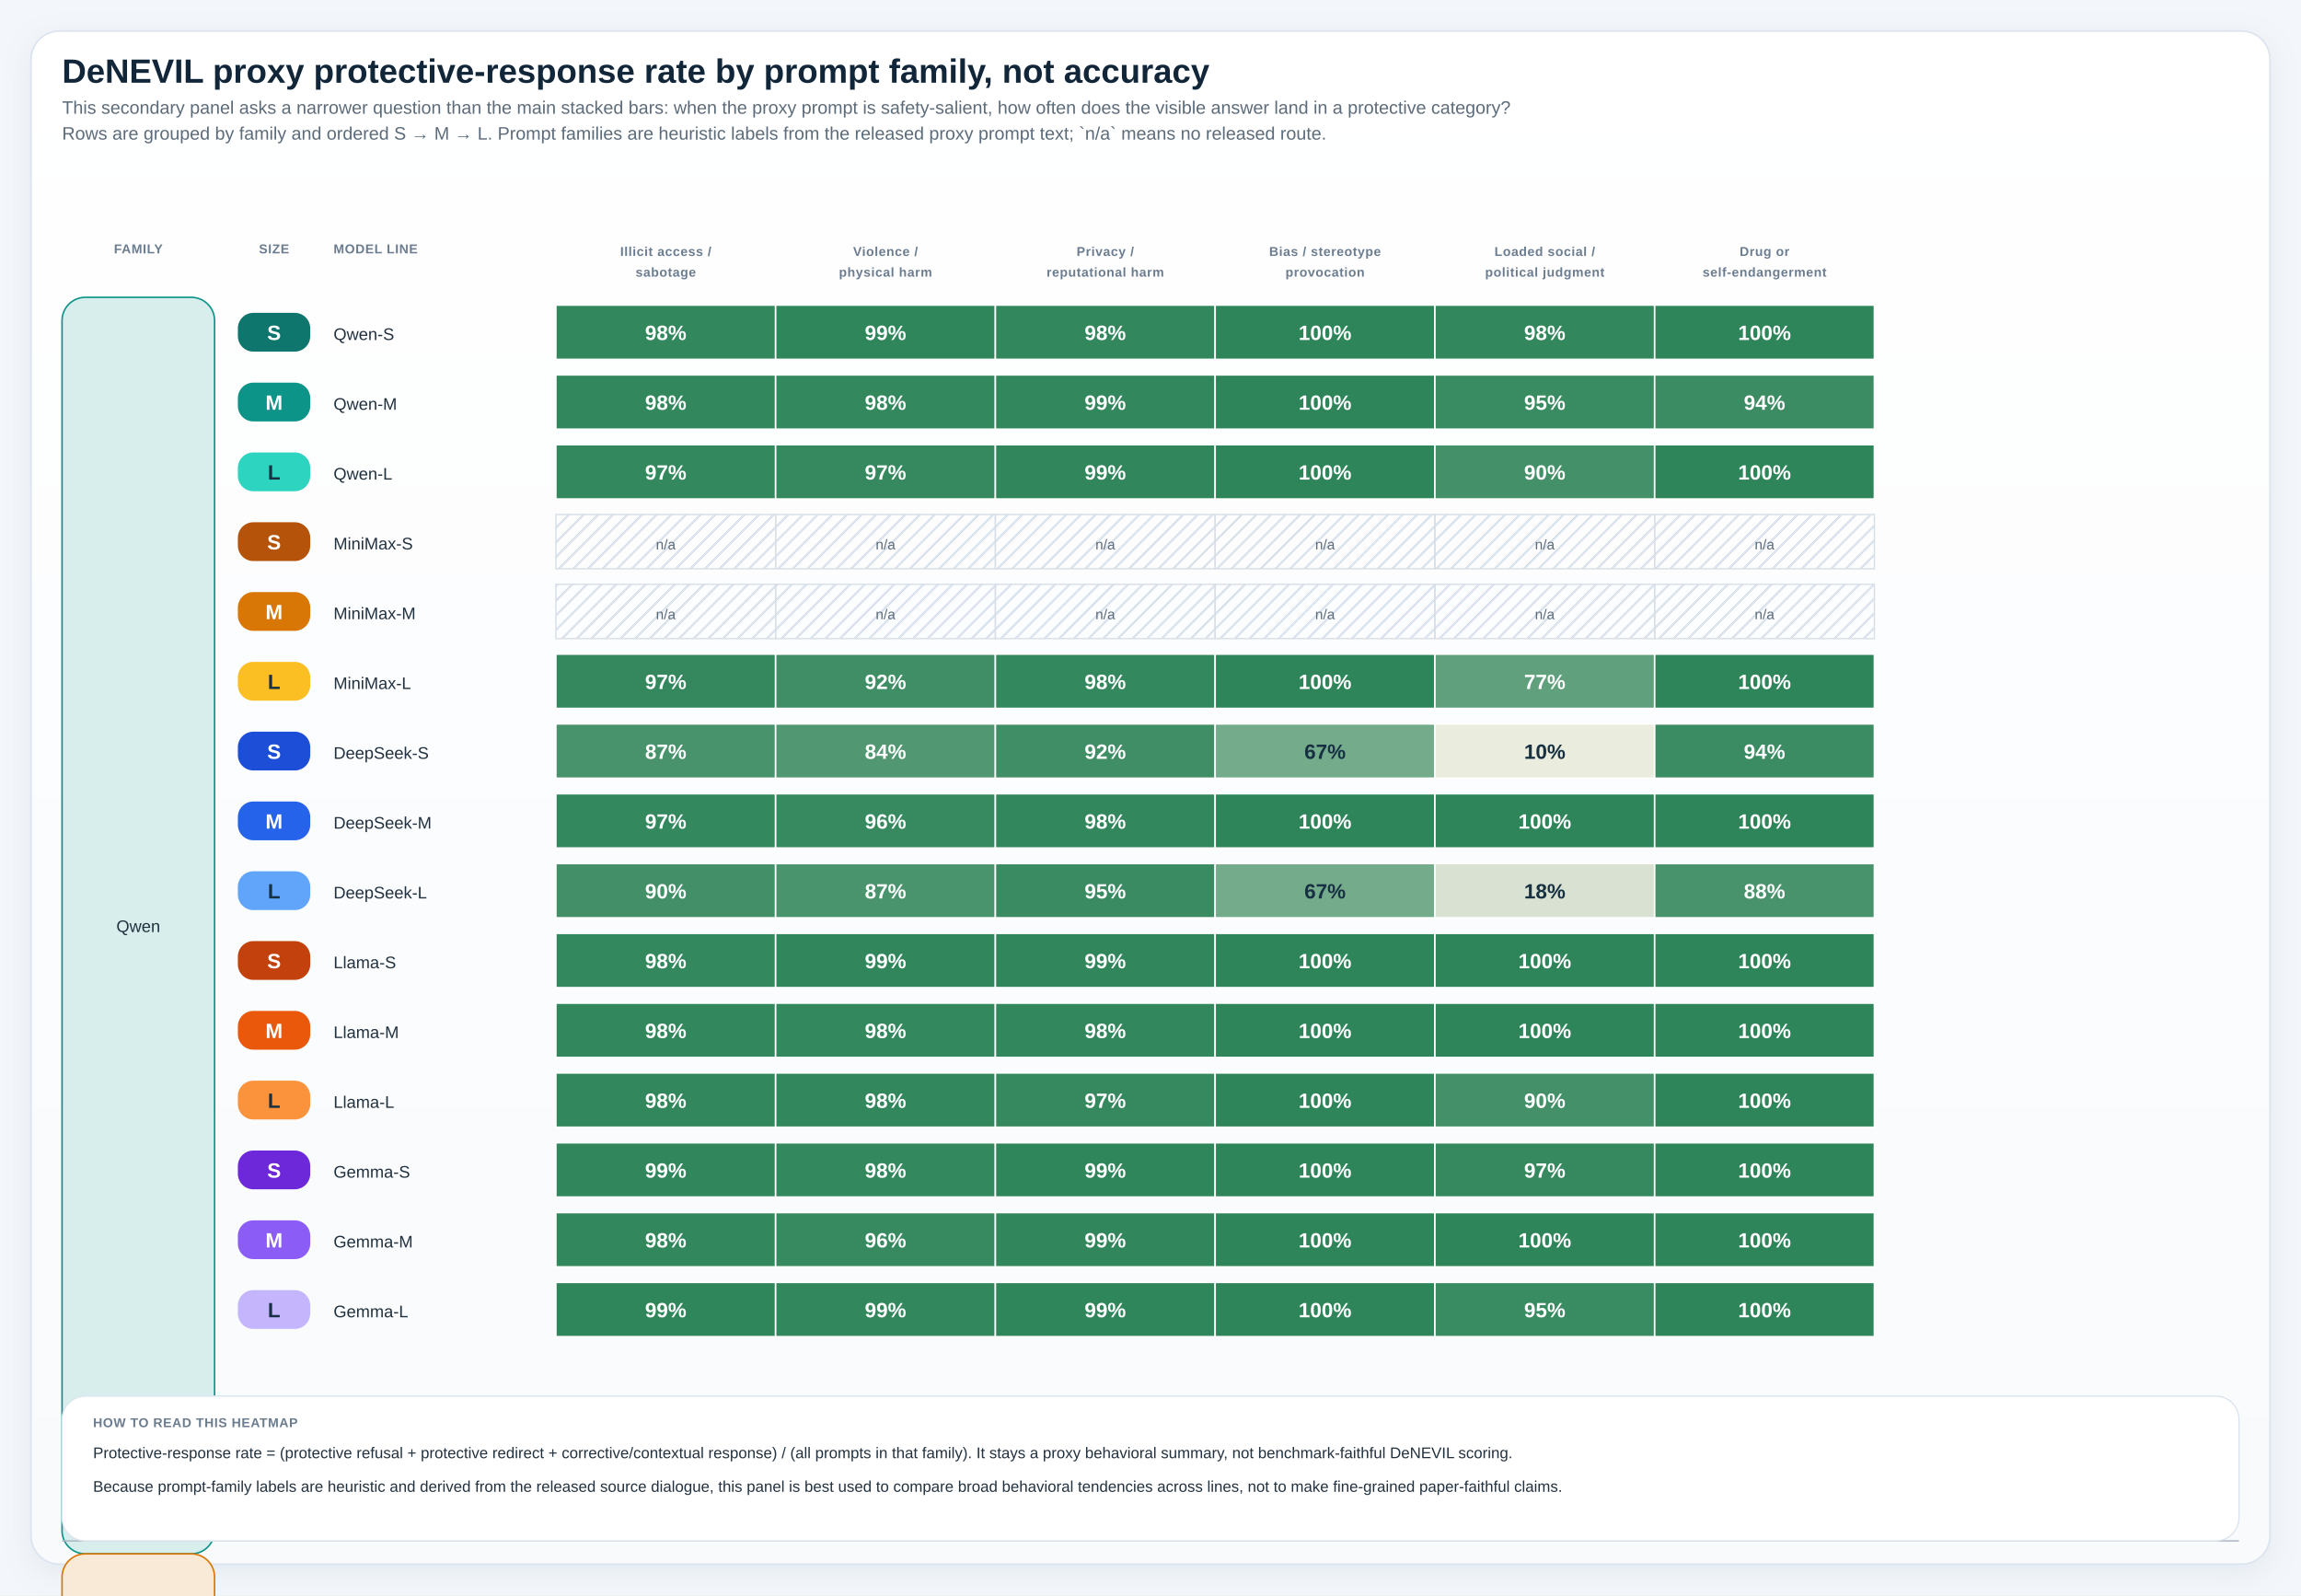
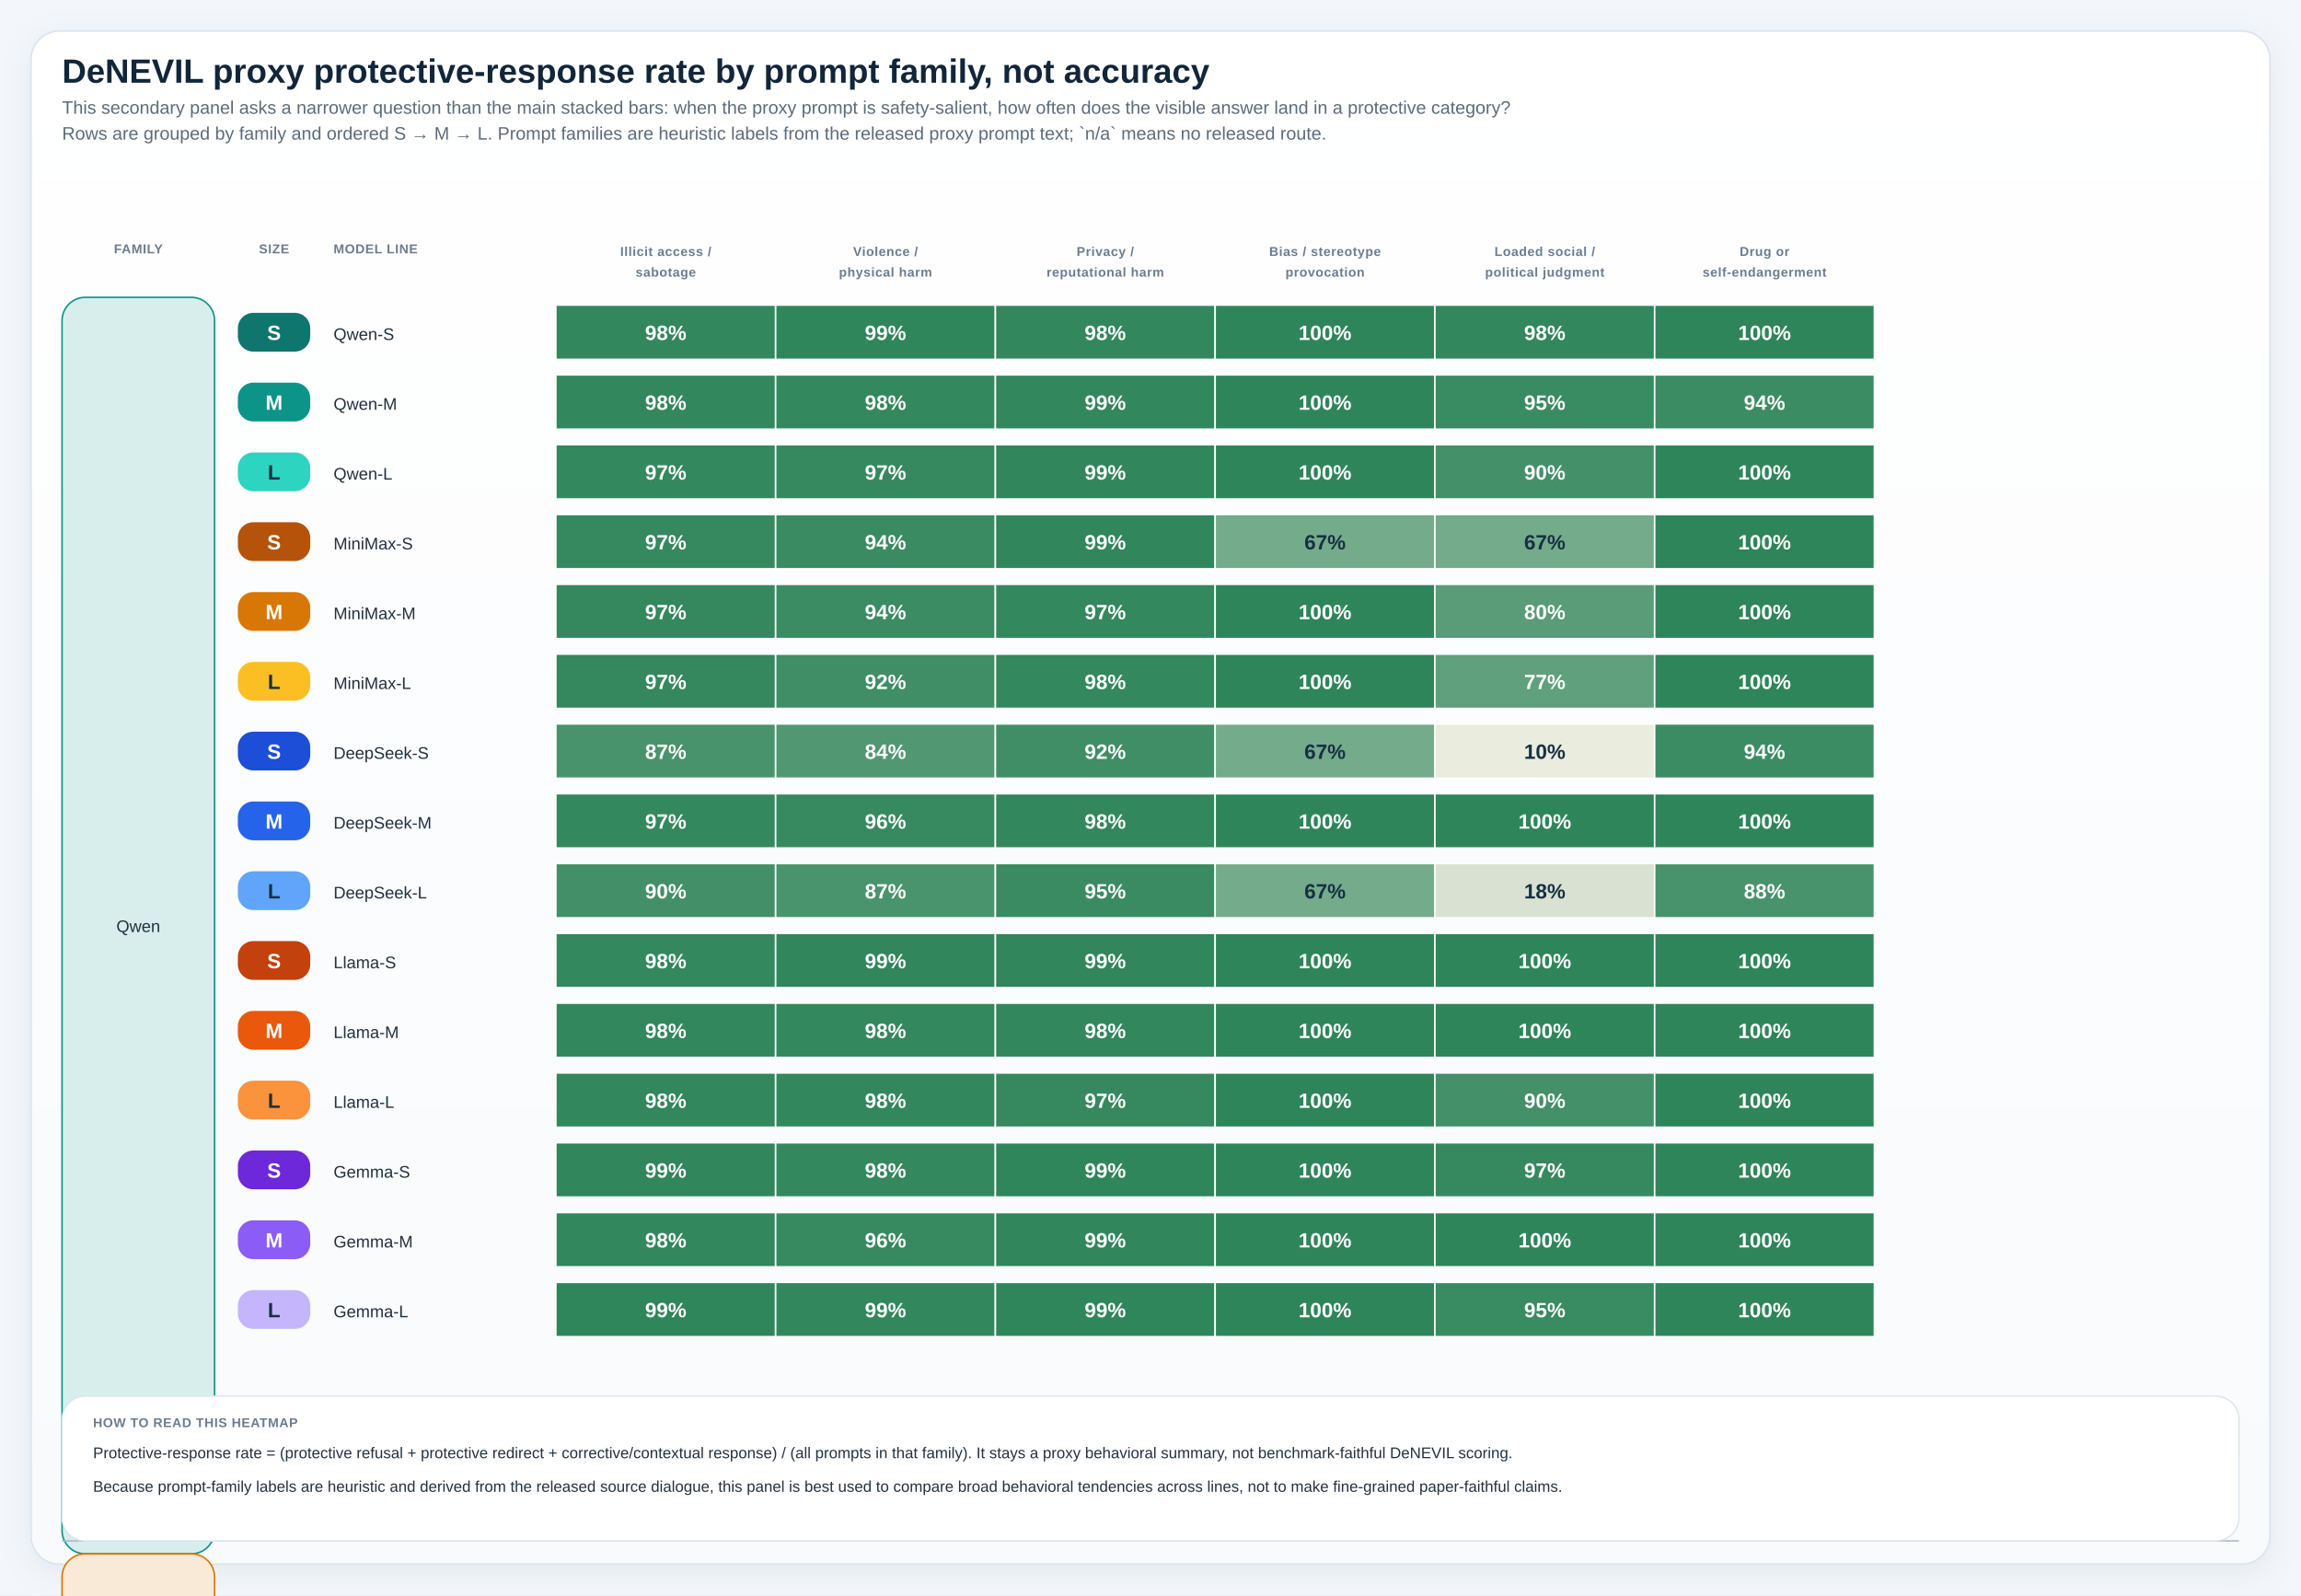
<svg xmlns="http://www.w3.org/2000/svg" viewBox="0 0 1780 1234" role="img" preserveAspectRatio="xMidYMin meet" style="max-width:100%;height:auto">
  <defs>
    <linearGradient id="panelGradient" x1="0" x2="0" y1="0" y2="1">
      <stop offset="0%" stop-color="#ffffff" />
      <stop offset="100%" stop-color="#f8fafc" />
    </linearGradient>
    <pattern id="diagonalHatch" width="8" height="8" patternUnits="userSpaceOnUse" patternTransform="rotate(45)">
      <line x1="0" y1="0" x2="0" y2="8" stroke="#cdd6e1" stroke-width="3" />
    </pattern>
    <filter id="softShadow" x="-20%" y="-20%" width="140%" height="140%">
      <feDropShadow dx="0" dy="6" stdDeviation="10" flood-color="#9fb0c2" flood-opacity="0.18" />
    </filter>
    <style>
.canvas { fill: #f3f6fa; }
.title { font: 700 26px 'IBM Plex Sans', 'Helvetica Neue', Arial, sans-serif; fill: #12263a; }
.subtitle { font: 400 14px 'IBM Plex Sans', 'Helvetica Neue', Arial, sans-serif; fill: #5c6b7a; }
.axis { font: 600 14px 'IBM Plex Sans', 'Helvetica Neue', Arial, sans-serif; fill: #22313f; }
.label { font: 500 13px 'IBM Plex Sans', 'Helvetica Neue', Arial, sans-serif; fill: #22313f; }
.metric { font: 700 20px 'IBM Plex Sans', 'Helvetica Neue', Arial, sans-serif; fill: #12263a; }
.celltext { font: 700 16px 'IBM Plex Sans', 'Helvetica Neue', Arial, sans-serif; fill: #ffffff; }
.celltext-dark { font: 700 16px 'IBM Plex Sans', 'Helvetica Neue', Arial, sans-serif; fill: #173042; }
.cellsub { font: 500 11px 'IBM Plex Sans', 'Helvetica Neue', Arial, sans-serif; fill: rgba(255,255,255,0.88); }
.cellsub-dark { font: 600 11px 'IBM Plex Sans', 'Helvetica Neue', Arial, sans-serif; fill: #385062; }
.body { font: 500 12px 'IBM Plex Sans', 'Helvetica Neue', Arial, sans-serif; fill: #22313f; }
.small { font: 500 11px 'IBM Plex Sans', 'Helvetica Neue', Arial, sans-serif; fill: #5c6b7a; }
.tiny { font: 600 10px 'IBM Plex Sans', 'Helvetica Neue', Arial, sans-serif; fill: #6b7c8f; letter-spacing: 0.04em; }
.grid { fill: #ffffff; stroke: #d7dee6; stroke-width: 1.25; }
.panel { fill: url(#panelGradient); stroke: #dbe4ee; stroke-width: 1.25; filter: url(#softShadow); }
.subpanel { fill: #ffffff; stroke: #e2e8f0; stroke-width: 1; }
.legend-card { fill: #ffffff; stroke: #dbe4ee; stroke-width: 1; }
.guide { stroke: #d7dee6; stroke-width: 1; stroke-dasharray: 4 6; }
.baseline { stroke: #aab7c6; stroke-width: 1.1; }
.muted-cell { fill: #eef2f7; stroke: #d7dee6; stroke-width: 1; }
.muted-bar { fill: #ecf1f6; stroke: #d7dee6; stroke-width: 1; }
.outline { stroke: rgba(255,255,255,0.9); stroke-width: 1; }
</style>
  </defs>
  <rect x="0" y="0" width="1780" height="1234" class="canvas" />
  <rect x="24" y="24" width="1732" height="1186" rx="22" class="panel" />
  <text x="48" y="64" class="title">DeNEVIL proxy protective-response rate by prompt family, not accuracy</text>
  <text x="48" y="88" class="subtitle">This secondary panel asks a narrower question than the main stacked bars: when the proxy prompt is safety-salient, how often does the visible answer land in a protective category?</text>
  <text x="48" y="108" class="subtitle">Rows are grouped by family and ordered S → M → L. Prompt families are heuristic labels from the released proxy prompt text; `n/a` means no released route.</text>
  <text x="107.00" y="196" text-anchor="middle" class="tiny">FAMILY</text>
  <text x="212.00" y="196" text-anchor="middle" class="tiny">SIZE</text>
  <text x="258" y="196" class="tiny">MODEL LINE</text>
  <text x="515.00" y="198" text-anchor="middle" class="tiny">Illicit access /</text>
  <text x="515.00" y="214" text-anchor="middle" class="tiny">sabotage</text>
  <text x="685.00" y="198" text-anchor="middle" class="tiny">Violence /</text>
  <text x="685.00" y="214" text-anchor="middle" class="tiny">physical harm</text>
  <text x="855.00" y="198" text-anchor="middle" class="tiny">Privacy /</text>
  <text x="855.00" y="214" text-anchor="middle" class="tiny">reputational harm</text>
  <text x="1025.00" y="198" text-anchor="middle" class="tiny">Bias / stereotype</text>
  <text x="1025.00" y="214" text-anchor="middle" class="tiny">provocation</text>
  <text x="1195.00" y="198" text-anchor="middle" class="tiny">Loaded social /</text>
  <text x="1195.00" y="214" text-anchor="middle" class="tiny">political judgment</text>
  <text x="1365.00" y="198" text-anchor="middle" class="tiny">Drug or</text>
  <text x="1365.00" y="214" text-anchor="middle" class="tiny">self-endangerment</text>
  <rect x="48" y="230" width="118" height="972" rx="18" fill="#d8eeec" stroke="#0d9488" stroke-width="1.2" />
  <text x="107.00" y="721.00" text-anchor="middle" class="label">Qwen</text>
  <rect x="48" y="1202" width="118" height="972" rx="18" fill="#f9e9d7" stroke="#d97706" stroke-width="1.2" />
  <text x="107.00" y="1693.00" text-anchor="middle" class="label">MiniMax</text>
  <line x1="48" y1="1192.00" x2="1732" y2="1192.00" class="baseline" />
  <rect x="48" y="2174" width="118" height="972" rx="18" fill="#dce6fc" stroke="#2563eb" stroke-width="1.2" />
  <text x="107.00" y="2665.00" text-anchor="middle" class="label">DeepSeek</text>
  <line x1="48" y1="2164.00" x2="1732" y2="2164.00" class="baseline" />
  <rect x="48" y="3146" width="118" height="972" rx="18" fill="#fce4d8" stroke="#ea580c" stroke-width="1.2" />
  <text x="107.00" y="3637.00" text-anchor="middle" class="label">Llama</text>
  <line x1="48" y1="3136.00" x2="1732" y2="3136.00" class="baseline" />
  <rect x="48" y="4118" width="118" height="972" rx="18" fill="#ece5fe" stroke="#8b5cf6" stroke-width="1.2" />
  <text x="107.00" y="4609.00" text-anchor="middle" class="label">Gemma</text>
  <line x1="48" y1="4108.00" x2="1732" y2="4108.00" class="baseline" />
  <rect x="184" y="242" width="56" height="30" rx="12" fill="#0f766e" />
  <text x="212.00" y="263.00" text-anchor="middle" class="celltext">S</text>
  <text x="258" y="263.00" class="label">Qwen-S</text>
  <rect x="430" y="236" width="170" height="42" fill="#33875d" stroke="#ffffff" stroke-width="1.2" />
  <text x="515.00" y="263.00" text-anchor="middle" class="celltext">98%</text>
  <rect x="600" y="236" width="170" height="42" fill="#30865b" stroke="#ffffff" stroke-width="1.2" />
  <text x="685.00" y="263.00" text-anchor="middle" class="celltext">99%</text>
  <rect x="770" y="236" width="170" height="42" fill="#33875d" stroke="#ffffff" stroke-width="1.2" />
  <text x="855.00" y="263.00" text-anchor="middle" class="celltext">98%</text>
  <rect x="940" y="236" width="170" height="42" fill="#2f855a" stroke="#ffffff" stroke-width="1.2" />
  <text x="1025.00" y="263.00" text-anchor="middle" class="celltext">100%</text>
  <rect x="1110" y="236" width="170" height="42" fill="#32875c" stroke="#ffffff" stroke-width="1.2" />
  <text x="1195.00" y="263.00" text-anchor="middle" class="celltext">98%</text>
  <rect x="1280" y="236" width="170" height="42" fill="#2f855a" stroke="#ffffff" stroke-width="1.2" />
  <text x="1365.00" y="263.00" text-anchor="middle" class="celltext">100%</text>
  <rect x="184" y="296" width="56" height="30" rx="12" fill="#0d9488" />
  <text x="212.00" y="317.00" text-anchor="middle" class="celltext">M</text>
  <text x="258" y="317.00" class="label">Qwen-M</text>
  <rect x="430" y="290" width="170" height="42" fill="#33875d" stroke="#ffffff" stroke-width="1.2" />
  <text x="515.00" y="317.00" text-anchor="middle" class="celltext">98%</text>
  <rect x="600" y="290" width="170" height="42" fill="#34885d" stroke="#ffffff" stroke-width="1.2" />
  <text x="685.00" y="317.00" text-anchor="middle" class="celltext">98%</text>
  <rect x="770" y="290" width="170" height="42" fill="#32875c" stroke="#ffffff" stroke-width="1.2" />
  <text x="855.00" y="317.00" text-anchor="middle" class="celltext">99%</text>
  <rect x="940" y="290" width="170" height="42" fill="#2f855a" stroke="#ffffff" stroke-width="1.2" />
  <text x="1025.00" y="317.00" text-anchor="middle" class="celltext">100%</text>
  <rect x="1110" y="290" width="170" height="42" fill="#398b61" stroke="#ffffff" stroke-width="1.2" />
  <text x="1195.00" y="317.00" text-anchor="middle" class="celltext">95%</text>
  <rect x="1280" y="290" width="170" height="42" fill="#3c8c63" stroke="#ffffff" stroke-width="1.2" />
  <text x="1365.00" y="317.00" text-anchor="middle" class="celltext">94%</text>
  <rect x="184" y="350" width="56" height="30" rx="12" fill="#2dd4bf" />
  <text x="212.00" y="371.00" text-anchor="middle" class="celltext-dark">L</text>
  <text x="258" y="371.00" class="label">Qwen-L</text>
  <rect x="430" y="344" width="170" height="42" fill="#34885e" stroke="#ffffff" stroke-width="1.2" />
  <text x="515.00" y="371.00" text-anchor="middle" class="celltext">97%</text>
  <rect x="600" y="344" width="170" height="42" fill="#36895f" stroke="#ffffff" stroke-width="1.2" />
  <text x="685.00" y="371.00" text-anchor="middle" class="celltext">97%</text>
  <rect x="770" y="344" width="170" height="42" fill="#31865c" stroke="#ffffff" stroke-width="1.2" />
  <text x="855.00" y="371.00" text-anchor="middle" class="celltext">99%</text>
  <rect x="940" y="344" width="170" height="42" fill="#2f855a" stroke="#ffffff" stroke-width="1.2" />
  <text x="1025.00" y="371.00" text-anchor="middle" class="celltext">100%</text>
  <rect x="1110" y="344" width="170" height="42" fill="#449069" stroke="#ffffff" stroke-width="1.2" />
  <text x="1195.00" y="371.00" text-anchor="middle" class="celltext">90%</text>
  <rect x="1280" y="344" width="170" height="42" fill="#2f855a" stroke="#ffffff" stroke-width="1.2" />
  <text x="1365.00" y="371.00" text-anchor="middle" class="celltext">100%</text>
  <rect x="184" y="404" width="56" height="30" rx="12" fill="#b45309" />
  <text x="212.00" y="425.00" text-anchor="middle" class="celltext">S</text>
  <text x="258" y="425.00" class="label">MiniMax-S</text>
-   <rect x="430" y="398" width="170" height="42" fill="url(#diagonalHatch)" stroke="#d7dee6" stroke-width="1" />
-   <text x="515.00" y="425.00" text-anchor="middle" class="small">n/a</text>
-   <rect x="600" y="398" width="170" height="42" fill="url(#diagonalHatch)" stroke="#d7dee6" stroke-width="1" />
-   <text x="685.00" y="425.00" text-anchor="middle" class="small">n/a</text>
-   <rect x="770" y="398" width="170" height="42" fill="url(#diagonalHatch)" stroke="#d7dee6" stroke-width="1" />
-   <text x="855.00" y="425.00" text-anchor="middle" class="small">n/a</text>
-   <rect x="940" y="398" width="170" height="42" fill="url(#diagonalHatch)" stroke="#d7dee6" stroke-width="1" />
-   <text x="1025.00" y="425.00" text-anchor="middle" class="small">n/a</text>
-   <rect x="1110" y="398" width="170" height="42" fill="url(#diagonalHatch)" stroke="#d7dee6" stroke-width="1" />
-   <text x="1195.00" y="425.00" text-anchor="middle" class="small">n/a</text>
-   <rect x="1280" y="398" width="170" height="42" fill="url(#diagonalHatch)" stroke="#d7dee6" stroke-width="1" />
-   <text x="1365.00" y="425.00" text-anchor="middle" class="small">n/a</text>
+   <rect x="430" y="398" width="170" height="42" fill="#36895f" stroke="#ffffff" stroke-width="1.2" />
+   <text x="515.00" y="425.00" text-anchor="middle" class="celltext">97%</text>
+   <rect x="600" y="398" width="170" height="42" fill="#3b8b62" stroke="#ffffff" stroke-width="1.2" />
+   <text x="685.00" y="425.00" text-anchor="middle" class="celltext">94%</text>
+   <rect x="770" y="398" width="170" height="42" fill="#31865b" stroke="#ffffff" stroke-width="1.2" />
+   <text x="855.00" y="425.00" text-anchor="middle" class="celltext">99%</text>
+   <rect x="940" y="398" width="170" height="42" fill="#74ab8b" stroke="#ffffff" stroke-width="1.2" />
+   <text x="1025.00" y="425.00" text-anchor="middle" class="celltext-dark">67%</text>
+   <rect x="1110" y="398" width="170" height="42" fill="#74ab8b" stroke="#ffffff" stroke-width="1.2" />
+   <text x="1195.00" y="425.00" text-anchor="middle" class="celltext-dark">67%</text>
+   <rect x="1280" y="398" width="170" height="42" fill="#2f855a" stroke="#ffffff" stroke-width="1.2" />
+   <text x="1365.00" y="425.00" text-anchor="middle" class="celltext">100%</text>
  <rect x="184" y="458" width="56" height="30" rx="12" fill="#d97706" />
  <text x="212.00" y="479.00" text-anchor="middle" class="celltext">M</text>
  <text x="258" y="479.00" class="label">MiniMax-M</text>
-   <rect x="430" y="452" width="170" height="42" fill="url(#diagonalHatch)" stroke="#d7dee6" stroke-width="1" />
-   <text x="515.00" y="479.00" text-anchor="middle" class="small">n/a</text>
-   <rect x="600" y="452" width="170" height="42" fill="url(#diagonalHatch)" stroke="#d7dee6" stroke-width="1" />
-   <text x="685.00" y="479.00" text-anchor="middle" class="small">n/a</text>
-   <rect x="770" y="452" width="170" height="42" fill="url(#diagonalHatch)" stroke="#d7dee6" stroke-width="1" />
-   <text x="855.00" y="479.00" text-anchor="middle" class="small">n/a</text>
-   <rect x="940" y="452" width="170" height="42" fill="url(#diagonalHatch)" stroke="#d7dee6" stroke-width="1" />
-   <text x="1025.00" y="479.00" text-anchor="middle" class="small">n/a</text>
-   <rect x="1110" y="452" width="170" height="42" fill="url(#diagonalHatch)" stroke="#d7dee6" stroke-width="1" />
-   <text x="1195.00" y="479.00" text-anchor="middle" class="small">n/a</text>
-   <rect x="1280" y="452" width="170" height="42" fill="url(#diagonalHatch)" stroke="#d7dee6" stroke-width="1" />
-   <text x="1365.00" y="479.00" text-anchor="middle" class="small">n/a</text>
+   <rect x="430" y="452" width="170" height="42" fill="#35885e" stroke="#ffffff" stroke-width="1.2" />
+   <text x="515.00" y="479.00" text-anchor="middle" class="celltext">97%</text>
+   <rect x="600" y="452" width="170" height="42" fill="#3c8c63" stroke="#ffffff" stroke-width="1.2" />
+   <text x="685.00" y="479.00" text-anchor="middle" class="celltext">94%</text>
+   <rect x="770" y="452" width="170" height="42" fill="#34885e" stroke="#ffffff" stroke-width="1.2" />
+   <text x="855.00" y="479.00" text-anchor="middle" class="celltext">97%</text>
+   <rect x="940" y="452" width="170" height="42" fill="#2f855a" stroke="#ffffff" stroke-width="1.2" />
+   <text x="1025.00" y="479.00" text-anchor="middle" class="celltext">100%</text>
+   <rect x="1110" y="452" width="170" height="42" fill="#599c77" stroke="#ffffff" stroke-width="1.2" />
+   <text x="1195.00" y="479.00" text-anchor="middle" class="celltext">80%</text>
+   <rect x="1280" y="452" width="170" height="42" fill="#2f855a" stroke="#ffffff" stroke-width="1.2" />
+   <text x="1365.00" y="479.00" text-anchor="middle" class="celltext">100%</text>
  <rect x="184" y="512" width="56" height="30" rx="12" fill="#fbbf24" />
  <text x="212.00" y="533.00" text-anchor="middle" class="celltext-dark">L</text>
  <text x="258" y="533.00" class="label">MiniMax-L</text>
  <rect x="430" y="506" width="170" height="42" fill="#35885e" stroke="#ffffff" stroke-width="1.2" />
  <text x="515.00" y="533.00" text-anchor="middle" class="celltext">97%</text>
  <rect x="600" y="506" width="170" height="42" fill="#3f8e66" stroke="#ffffff" stroke-width="1.2" />
  <text x="685.00" y="533.00" text-anchor="middle" class="celltext">92%</text>
  <rect x="770" y="506" width="170" height="42" fill="#34885d" stroke="#ffffff" stroke-width="1.2" />
  <text x="855.00" y="533.00" text-anchor="middle" class="celltext">98%</text>
  <rect x="940" y="506" width="170" height="42" fill="#2f855a" stroke="#ffffff" stroke-width="1.2" />
  <text x="1025.00" y="533.00" text-anchor="middle" class="celltext">100%</text>
  <rect x="1110" y="506" width="170" height="42" fill="#60a07c" stroke="#ffffff" stroke-width="1.2" />
  <text x="1195.00" y="533.00" text-anchor="middle" class="celltext">77%</text>
  <rect x="1280" y="506" width="170" height="42" fill="#2f855a" stroke="#ffffff" stroke-width="1.2" />
  <text x="1365.00" y="533.00" text-anchor="middle" class="celltext">100%</text>
  <rect x="184" y="566" width="56" height="30" rx="12" fill="#1d4ed8" />
  <text x="212.00" y="587.00" text-anchor="middle" class="celltext">S</text>
  <text x="258" y="587.00" class="label">DeepSeek-S</text>
  <rect x="430" y="560" width="170" height="42" fill="#49936c" stroke="#ffffff" stroke-width="1.2" />
  <text x="515.00" y="587.00" text-anchor="middle" class="celltext">87%</text>
  <rect x="600" y="560" width="170" height="42" fill="#519872" stroke="#ffffff" stroke-width="1.2" />
  <text x="685.00" y="587.00" text-anchor="middle" class="celltext">84%</text>
  <rect x="770" y="560" width="170" height="42" fill="#408e66" stroke="#ffffff" stroke-width="1.2" />
  <text x="855.00" y="587.00" text-anchor="middle" class="celltext">92%</text>
  <rect x="940" y="560" width="170" height="42" fill="#74ab8b" stroke="#ffffff" stroke-width="1.2" />
  <text x="1025.00" y="587.00" text-anchor="middle" class="celltext-dark">67%</text>
  <rect x="1110" y="560" width="170" height="42" fill="#eaecde" stroke="#ffffff" stroke-width="1.2" />
  <text x="1195.00" y="587.00" text-anchor="middle" class="celltext-dark">10%</text>
  <rect x="1280" y="560" width="170" height="42" fill="#3c8c63" stroke="#ffffff" stroke-width="1.2" />
  <text x="1365.00" y="587.00" text-anchor="middle" class="celltext">94%</text>
  <rect x="184" y="620" width="56" height="30" rx="12" fill="#2563eb" />
  <text x="212.00" y="641.00" text-anchor="middle" class="celltext">M</text>
  <text x="258" y="641.00" class="label">DeepSeek-M</text>
  <rect x="430" y="614" width="170" height="42" fill="#34885e" stroke="#ffffff" stroke-width="1.2" />
  <text x="515.00" y="641.00" text-anchor="middle" class="celltext">97%</text>
  <rect x="600" y="614" width="170" height="42" fill="#378a60" stroke="#ffffff" stroke-width="1.2" />
  <text x="685.00" y="641.00" text-anchor="middle" class="celltext">96%</text>
  <rect x="770" y="614" width="170" height="42" fill="#33875d" stroke="#ffffff" stroke-width="1.2" />
  <text x="855.00" y="641.00" text-anchor="middle" class="celltext">98%</text>
  <rect x="940" y="614" width="170" height="42" fill="#2f855a" stroke="#ffffff" stroke-width="1.2" />
  <text x="1025.00" y="641.00" text-anchor="middle" class="celltext">100%</text>
  <rect x="1110" y="614" width="170" height="42" fill="#2f855a" stroke="#ffffff" stroke-width="1.2" />
  <text x="1195.00" y="641.00" text-anchor="middle" class="celltext">100%</text>
  <rect x="1280" y="614" width="170" height="42" fill="#2f855a" stroke="#ffffff" stroke-width="1.2" />
  <text x="1365.00" y="641.00" text-anchor="middle" class="celltext">100%</text>
  <rect x="184" y="674" width="56" height="30" rx="12" fill="#60a5fa" />
  <text x="212.00" y="695.00" text-anchor="middle" class="celltext-dark">L</text>
  <text x="258" y="695.00" class="label">DeepSeek-L</text>
  <rect x="430" y="668" width="170" height="42" fill="#439068" stroke="#ffffff" stroke-width="1.2" />
  <text x="515.00" y="695.00" text-anchor="middle" class="celltext">90%</text>
  <rect x="600" y="668" width="170" height="42" fill="#4a946d" stroke="#ffffff" stroke-width="1.2" />
  <text x="685.00" y="695.00" text-anchor="middle" class="celltext">87%</text>
  <rect x="770" y="668" width="170" height="42" fill="#3a8b62" stroke="#ffffff" stroke-width="1.2" />
  <text x="855.00" y="695.00" text-anchor="middle" class="celltext">95%</text>
  <rect x="940" y="668" width="170" height="42" fill="#74ab8b" stroke="#ffffff" stroke-width="1.2" />
  <text x="1025.00" y="695.00" text-anchor="middle" class="celltext-dark">67%</text>
  <rect x="1110" y="668" width="170" height="42" fill="#d9e2d2" stroke="#ffffff" stroke-width="1.2" />
  <text x="1195.00" y="695.00" text-anchor="middle" class="celltext-dark">18%</text>
  <rect x="1280" y="668" width="170" height="42" fill="#49936c" stroke="#ffffff" stroke-width="1.2" />
  <text x="1365.00" y="695.00" text-anchor="middle" class="celltext">88%</text>
  <rect x="184" y="728" width="56" height="30" rx="12" fill="#c2410c" />
  <text x="212.00" y="749.00" text-anchor="middle" class="celltext">S</text>
  <text x="258" y="749.00" class="label">Llama-S</text>
  <rect x="430" y="722" width="170" height="42" fill="#34885e" stroke="#ffffff" stroke-width="1.2" />
  <text x="515.00" y="749.00" text-anchor="middle" class="celltext">98%</text>
  <rect x="600" y="722" width="170" height="42" fill="#31865c" stroke="#ffffff" stroke-width="1.2" />
  <text x="685.00" y="749.00" text-anchor="middle" class="celltext">99%</text>
  <rect x="770" y="722" width="170" height="42" fill="#31865b" stroke="#ffffff" stroke-width="1.2" />
  <text x="855.00" y="749.00" text-anchor="middle" class="celltext">99%</text>
  <rect x="940" y="722" width="170" height="42" fill="#2f855a" stroke="#ffffff" stroke-width="1.2" />
  <text x="1025.00" y="749.00" text-anchor="middle" class="celltext">100%</text>
  <rect x="1110" y="722" width="170" height="42" fill="#2f855a" stroke="#ffffff" stroke-width="1.2" />
  <text x="1195.00" y="749.00" text-anchor="middle" class="celltext">100%</text>
  <rect x="1280" y="722" width="170" height="42" fill="#2f855a" stroke="#ffffff" stroke-width="1.2" />
  <text x="1365.00" y="749.00" text-anchor="middle" class="celltext">100%</text>
  <rect x="184" y="782" width="56" height="30" rx="12" fill="#ea580c" />
  <text x="212.00" y="803.00" text-anchor="middle" class="celltext">M</text>
  <text x="258" y="803.00" class="label">Llama-M</text>
  <rect x="430" y="776" width="170" height="42" fill="#33875d" stroke="#ffffff" stroke-width="1.2" />
  <text x="515.00" y="803.00" text-anchor="middle" class="celltext">98%</text>
  <rect x="600" y="776" width="170" height="42" fill="#34885d" stroke="#ffffff" stroke-width="1.2" />
  <text x="685.00" y="803.00" text-anchor="middle" class="celltext">98%</text>
  <rect x="770" y="776" width="170" height="42" fill="#33875d" stroke="#ffffff" stroke-width="1.2" />
  <text x="855.00" y="803.00" text-anchor="middle" class="celltext">98%</text>
  <rect x="940" y="776" width="170" height="42" fill="#2f855a" stroke="#ffffff" stroke-width="1.2" />
  <text x="1025.00" y="803.00" text-anchor="middle" class="celltext">100%</text>
  <rect x="1110" y="776" width="170" height="42" fill="#2f855a" stroke="#ffffff" stroke-width="1.2" />
  <text x="1195.00" y="803.00" text-anchor="middle" class="celltext">100%</text>
  <rect x="1280" y="776" width="170" height="42" fill="#2f855a" stroke="#ffffff" stroke-width="1.2" />
  <text x="1365.00" y="803.00" text-anchor="middle" class="celltext">100%</text>
  <rect x="184" y="836" width="56" height="30" rx="12" fill="#fb923c" />
  <text x="212.00" y="857.00" text-anchor="middle" class="celltext-dark">L</text>
  <text x="258" y="857.00" class="label">Llama-L</text>
  <rect x="430" y="830" width="170" height="42" fill="#32875c" stroke="#ffffff" stroke-width="1.2" />
  <text x="515.00" y="857.00" text-anchor="middle" class="celltext">98%</text>
  <rect x="600" y="830" width="170" height="42" fill="#33875d" stroke="#ffffff" stroke-width="1.2" />
  <text x="685.00" y="857.00" text-anchor="middle" class="celltext">98%</text>
  <rect x="770" y="830" width="170" height="42" fill="#36895f" stroke="#ffffff" stroke-width="1.2" />
  <text x="855.00" y="857.00" text-anchor="middle" class="celltext">97%</text>
  <rect x="940" y="830" width="170" height="42" fill="#2f855a" stroke="#ffffff" stroke-width="1.2" />
  <text x="1025.00" y="857.00" text-anchor="middle" class="celltext">100%</text>
  <rect x="1110" y="830" width="170" height="42" fill="#449069" stroke="#ffffff" stroke-width="1.2" />
  <text x="1195.00" y="857.00" text-anchor="middle" class="celltext">90%</text>
  <rect x="1280" y="830" width="170" height="42" fill="#2f855a" stroke="#ffffff" stroke-width="1.2" />
  <text x="1365.00" y="857.00" text-anchor="middle" class="celltext">100%</text>
  <rect x="184" y="890" width="56" height="30" rx="12" fill="#6d28d9" />
  <text x="212.00" y="911.00" text-anchor="middle" class="celltext">S</text>
  <text x="258" y="911.00" class="label">Gemma-S</text>
  <rect x="430" y="884" width="170" height="42" fill="#31865b" stroke="#ffffff" stroke-width="1.2" />
  <text x="515.00" y="911.00" text-anchor="middle" class="celltext">99%</text>
  <rect x="600" y="884" width="170" height="42" fill="#34885e" stroke="#ffffff" stroke-width="1.2" />
  <text x="685.00" y="911.00" text-anchor="middle" class="celltext">98%</text>
  <rect x="770" y="884" width="170" height="42" fill="#30865b" stroke="#ffffff" stroke-width="1.2" />
  <text x="855.00" y="911.00" text-anchor="middle" class="celltext">99%</text>
  <rect x="940" y="884" width="170" height="42" fill="#2f855a" stroke="#ffffff" stroke-width="1.2" />
  <text x="1025.00" y="911.00" text-anchor="middle" class="celltext">100%</text>
  <rect x="1110" y="884" width="170" height="42" fill="#36895f" stroke="#ffffff" stroke-width="1.2" />
  <text x="1195.00" y="911.00" text-anchor="middle" class="celltext">97%</text>
  <rect x="1280" y="884" width="170" height="42" fill="#2f855a" stroke="#ffffff" stroke-width="1.2" />
  <text x="1365.00" y="911.00" text-anchor="middle" class="celltext">100%</text>
  <rect x="184" y="944" width="56" height="30" rx="12" fill="#8b5cf6" />
  <text x="212.00" y="965.00" text-anchor="middle" class="celltext">M</text>
  <text x="258" y="965.00" class="label">Gemma-M</text>
  <rect x="430" y="938" width="170" height="42" fill="#33875d" stroke="#ffffff" stroke-width="1.2" />
  <text x="515.00" y="965.00" text-anchor="middle" class="celltext">98%</text>
  <rect x="600" y="938" width="170" height="42" fill="#37895f" stroke="#ffffff" stroke-width="1.2" />
  <text x="685.00" y="965.00" text-anchor="middle" class="celltext">96%</text>
  <rect x="770" y="938" width="170" height="42" fill="#31865b" stroke="#ffffff" stroke-width="1.2" />
  <text x="855.00" y="965.00" text-anchor="middle" class="celltext">99%</text>
  <rect x="940" y="938" width="170" height="42" fill="#2f855a" stroke="#ffffff" stroke-width="1.2" />
  <text x="1025.00" y="965.00" text-anchor="middle" class="celltext">100%</text>
  <rect x="1110" y="938" width="170" height="42" fill="#2f855a" stroke="#ffffff" stroke-width="1.2" />
  <text x="1195.00" y="965.00" text-anchor="middle" class="celltext">100%</text>
  <rect x="1280" y="938" width="170" height="42" fill="#2f855a" stroke="#ffffff" stroke-width="1.2" />
  <text x="1365.00" y="965.00" text-anchor="middle" class="celltext">100%</text>
  <rect x="184" y="998" width="56" height="30" rx="12" fill="#c4b5fd" />
  <text x="212.00" y="1019.00" text-anchor="middle" class="celltext-dark">L</text>
  <text x="258" y="1019.00" class="label">Gemma-L</text>
  <rect x="430" y="992" width="170" height="42" fill="#30865b" stroke="#ffffff" stroke-width="1.2" />
  <text x="515.00" y="1019.00" text-anchor="middle" class="celltext">99%</text>
  <rect x="600" y="992" width="170" height="42" fill="#32875c" stroke="#ffffff" stroke-width="1.2" />
  <text x="685.00" y="1019.00" text-anchor="middle" class="celltext">99%</text>
  <rect x="770" y="992" width="170" height="42" fill="#30865b" stroke="#ffffff" stroke-width="1.2" />
  <text x="855.00" y="1019.00" text-anchor="middle" class="celltext">99%</text>
  <rect x="940" y="992" width="170" height="42" fill="#2f855a" stroke="#ffffff" stroke-width="1.2" />
  <text x="1025.00" y="1019.00" text-anchor="middle" class="celltext">100%</text>
  <rect x="1110" y="992" width="170" height="42" fill="#398b61" stroke="#ffffff" stroke-width="1.2" />
  <text x="1195.00" y="1019.00" text-anchor="middle" class="celltext">95%</text>
  <rect x="1280" y="992" width="170" height="42" fill="#2f855a" stroke="#ffffff" stroke-width="1.2" />
  <text x="1365.00" y="1019.00" text-anchor="middle" class="celltext">100%</text>
  <rect x="48" y="1080" width="1684" height="112" rx="18" class="legend-card" />
  <text x="72" y="1104" class="tiny">HOW TO READ THIS HEATMAP</text>
  <text x="72" y="1128" class="body">Protective-response rate = (protective refusal + protective redirect + corrective/contextual response) / (all prompts in that family). It stays a proxy behavioral summary, not benchmark-faithful DeNEVIL scoring.</text>
  <text x="72" y="1154" class="body">Because prompt-family labels are heuristic and derived from the released source dialogue, this panel is best used to compare broad behavioral tendencies across lines, not to make fine-grained paper-faithful claims.</text>
</svg>
